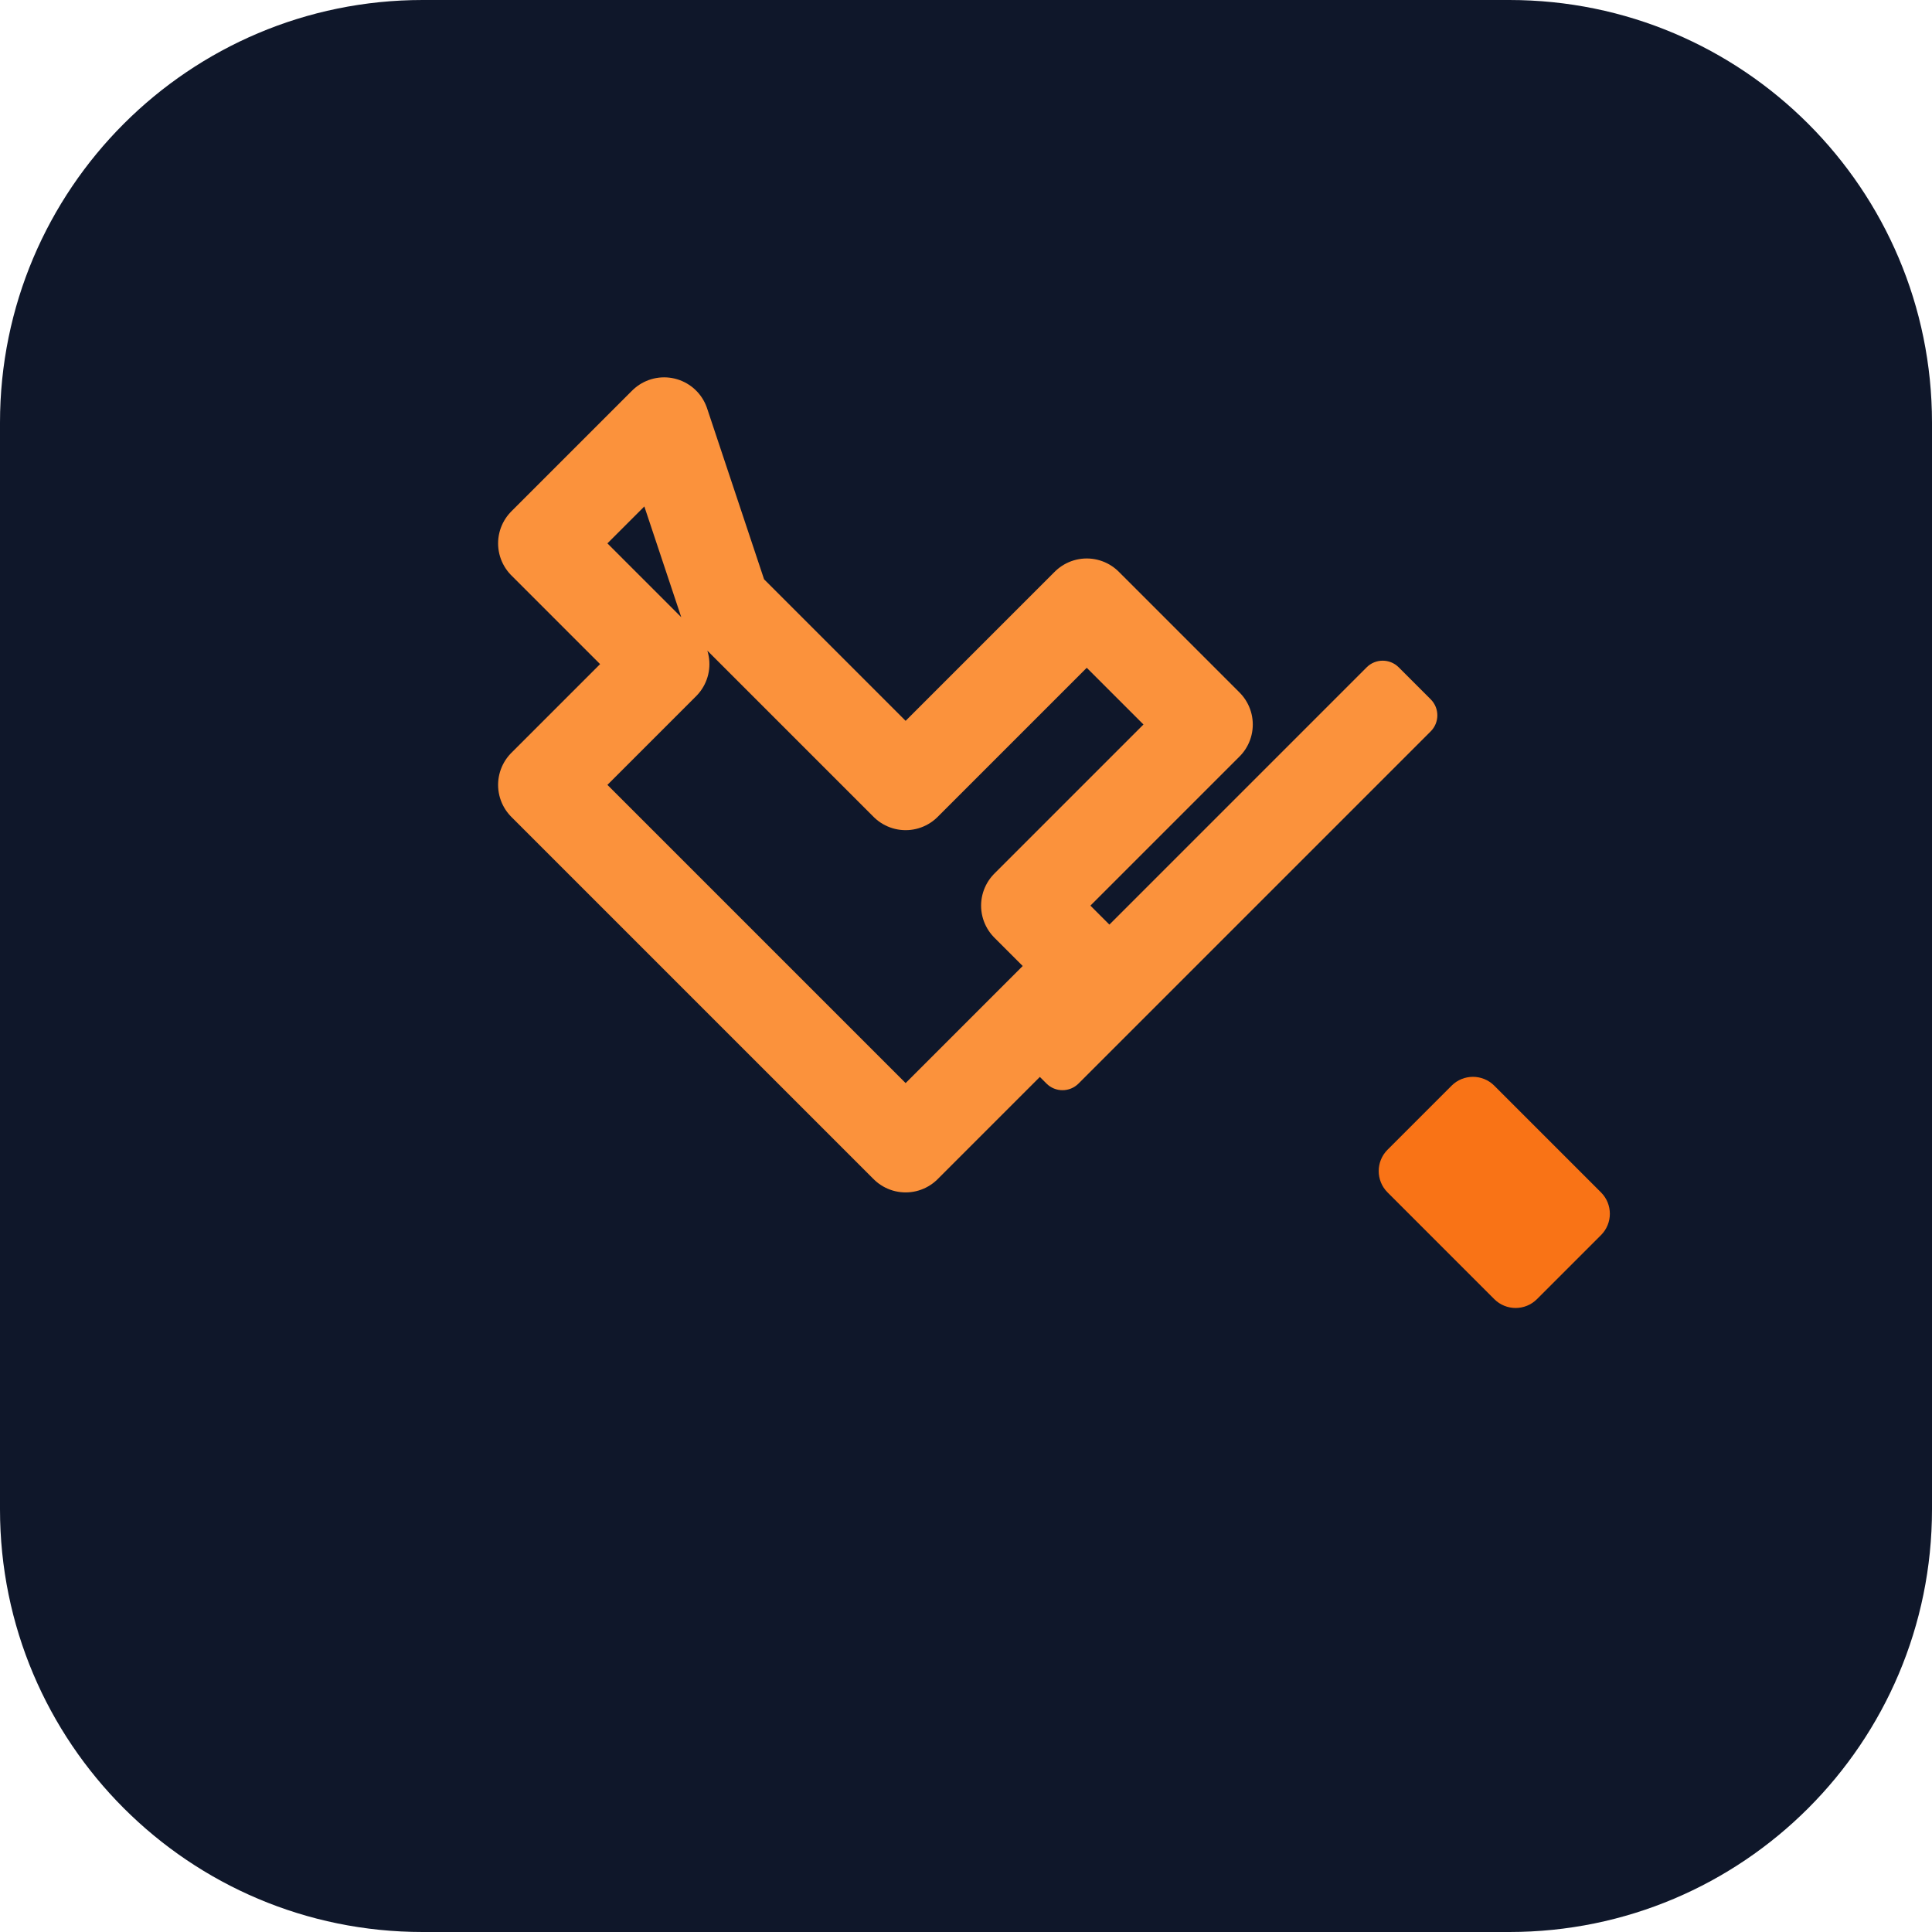
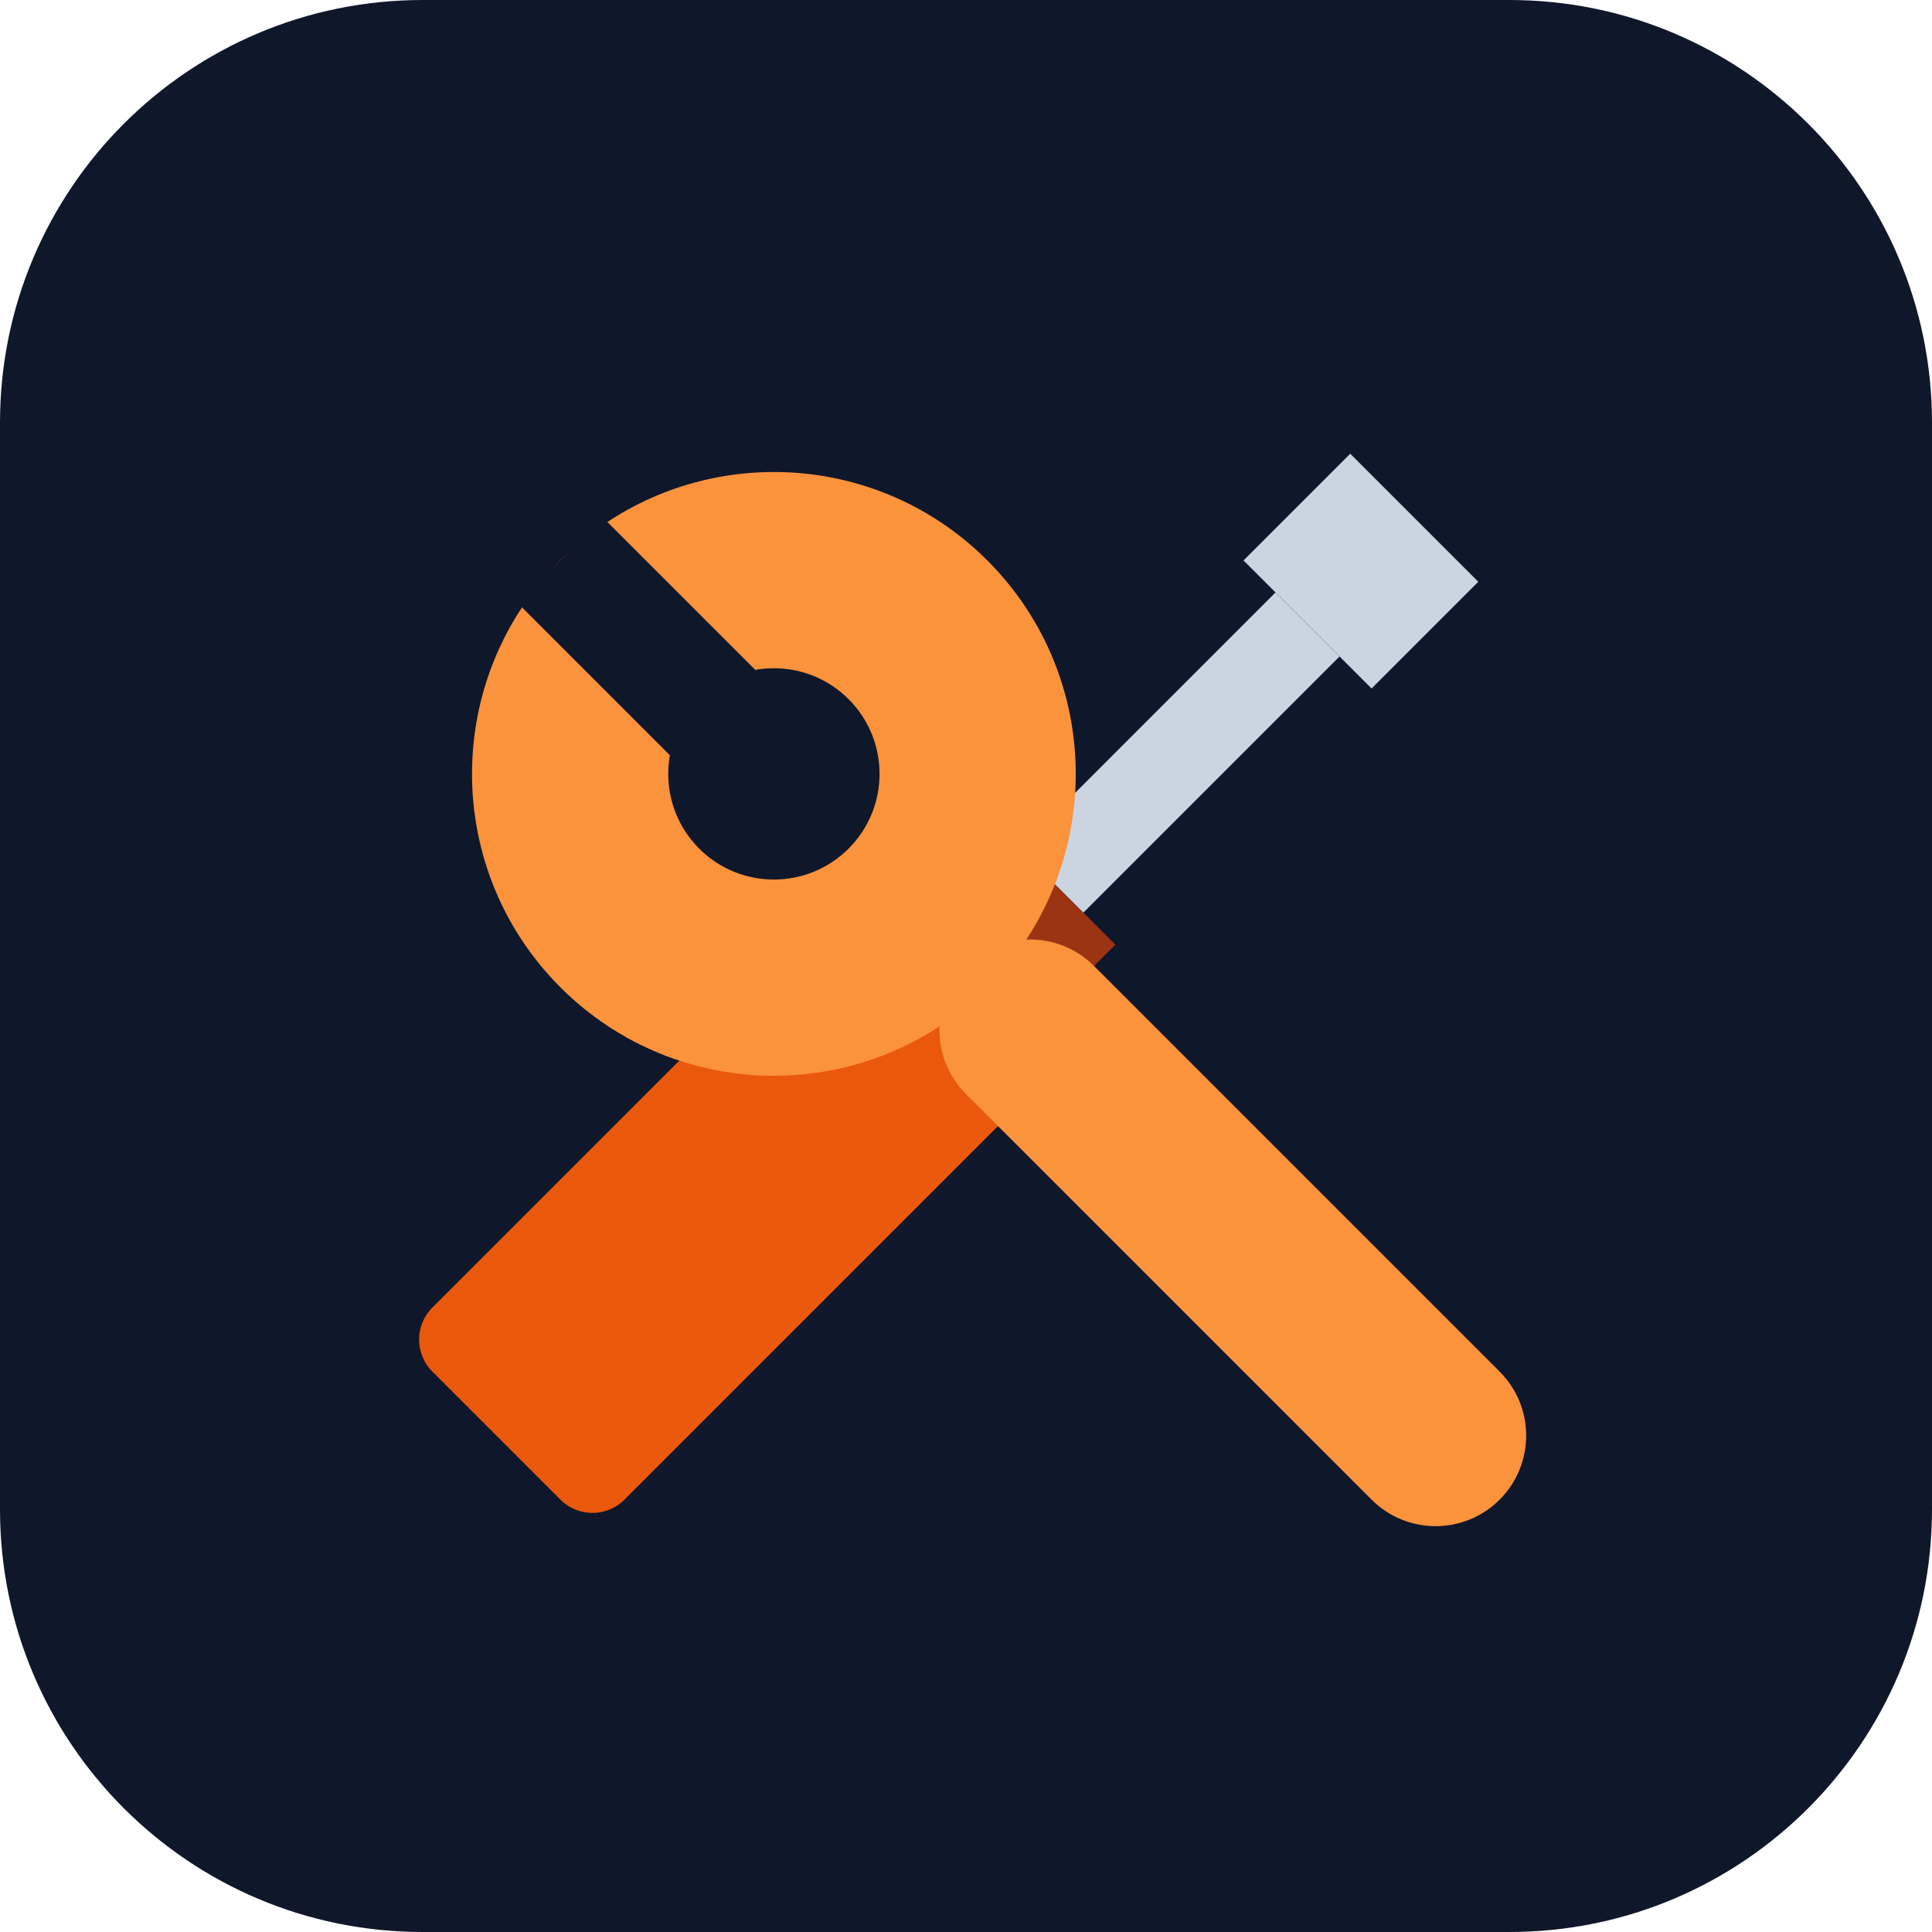
<svg xmlns="http://www.w3.org/2000/svg" viewBox="0 0 128 128" fill="none">
  <rect width="128" height="128" rx="28" fill="#0f172a" />
-   <path d="M44 28 L36 36 L44 44 L36 52 L60 76 L72 64 L68 60 L80 48 L72 40 L60 52 L56 48 L48 40 Z" stroke="#fb923c" stroke-width="6" stroke-linejoin="round" fill="none" />
-   <rect x="78" y="40" width="6" height="36" rx="1.5" fill="#fb923c" transform="rotate(45 81 58)" />
-   <rect x="92" y="74" width="14" height="10" rx="2" fill="#f97316" transform="rotate(45 99 79)" />
+   <g transform="rotate(45 64 64)">
+     <rect x="55" y="64" width="18" height="44" rx="3" fill="#ea580c" />
+     <rect x="58" y="56" width="12" height="10" fill="#9a3412" />
+     <rect x="61" y="32" width="6" height="24" fill="#cbd5e1" />
+     <rect x="58" y="22" width="12" height="10" fill="#cbd5e1" />
+   </g>
+   <g transform="rotate(-45 64 64)">
+     <rect x="58" y="64" width="12" height="50" rx="6" fill="#fb923c" />
+     <circle cx="64" cy="46" r="20" fill="#fb923c" />
+     <circle cx="64" cy="46" r="7" fill="#0f172a" />
+     <rect x="60" y="26" width="8" height="22" fill="#0f172a" />
+   </g>
</svg>
